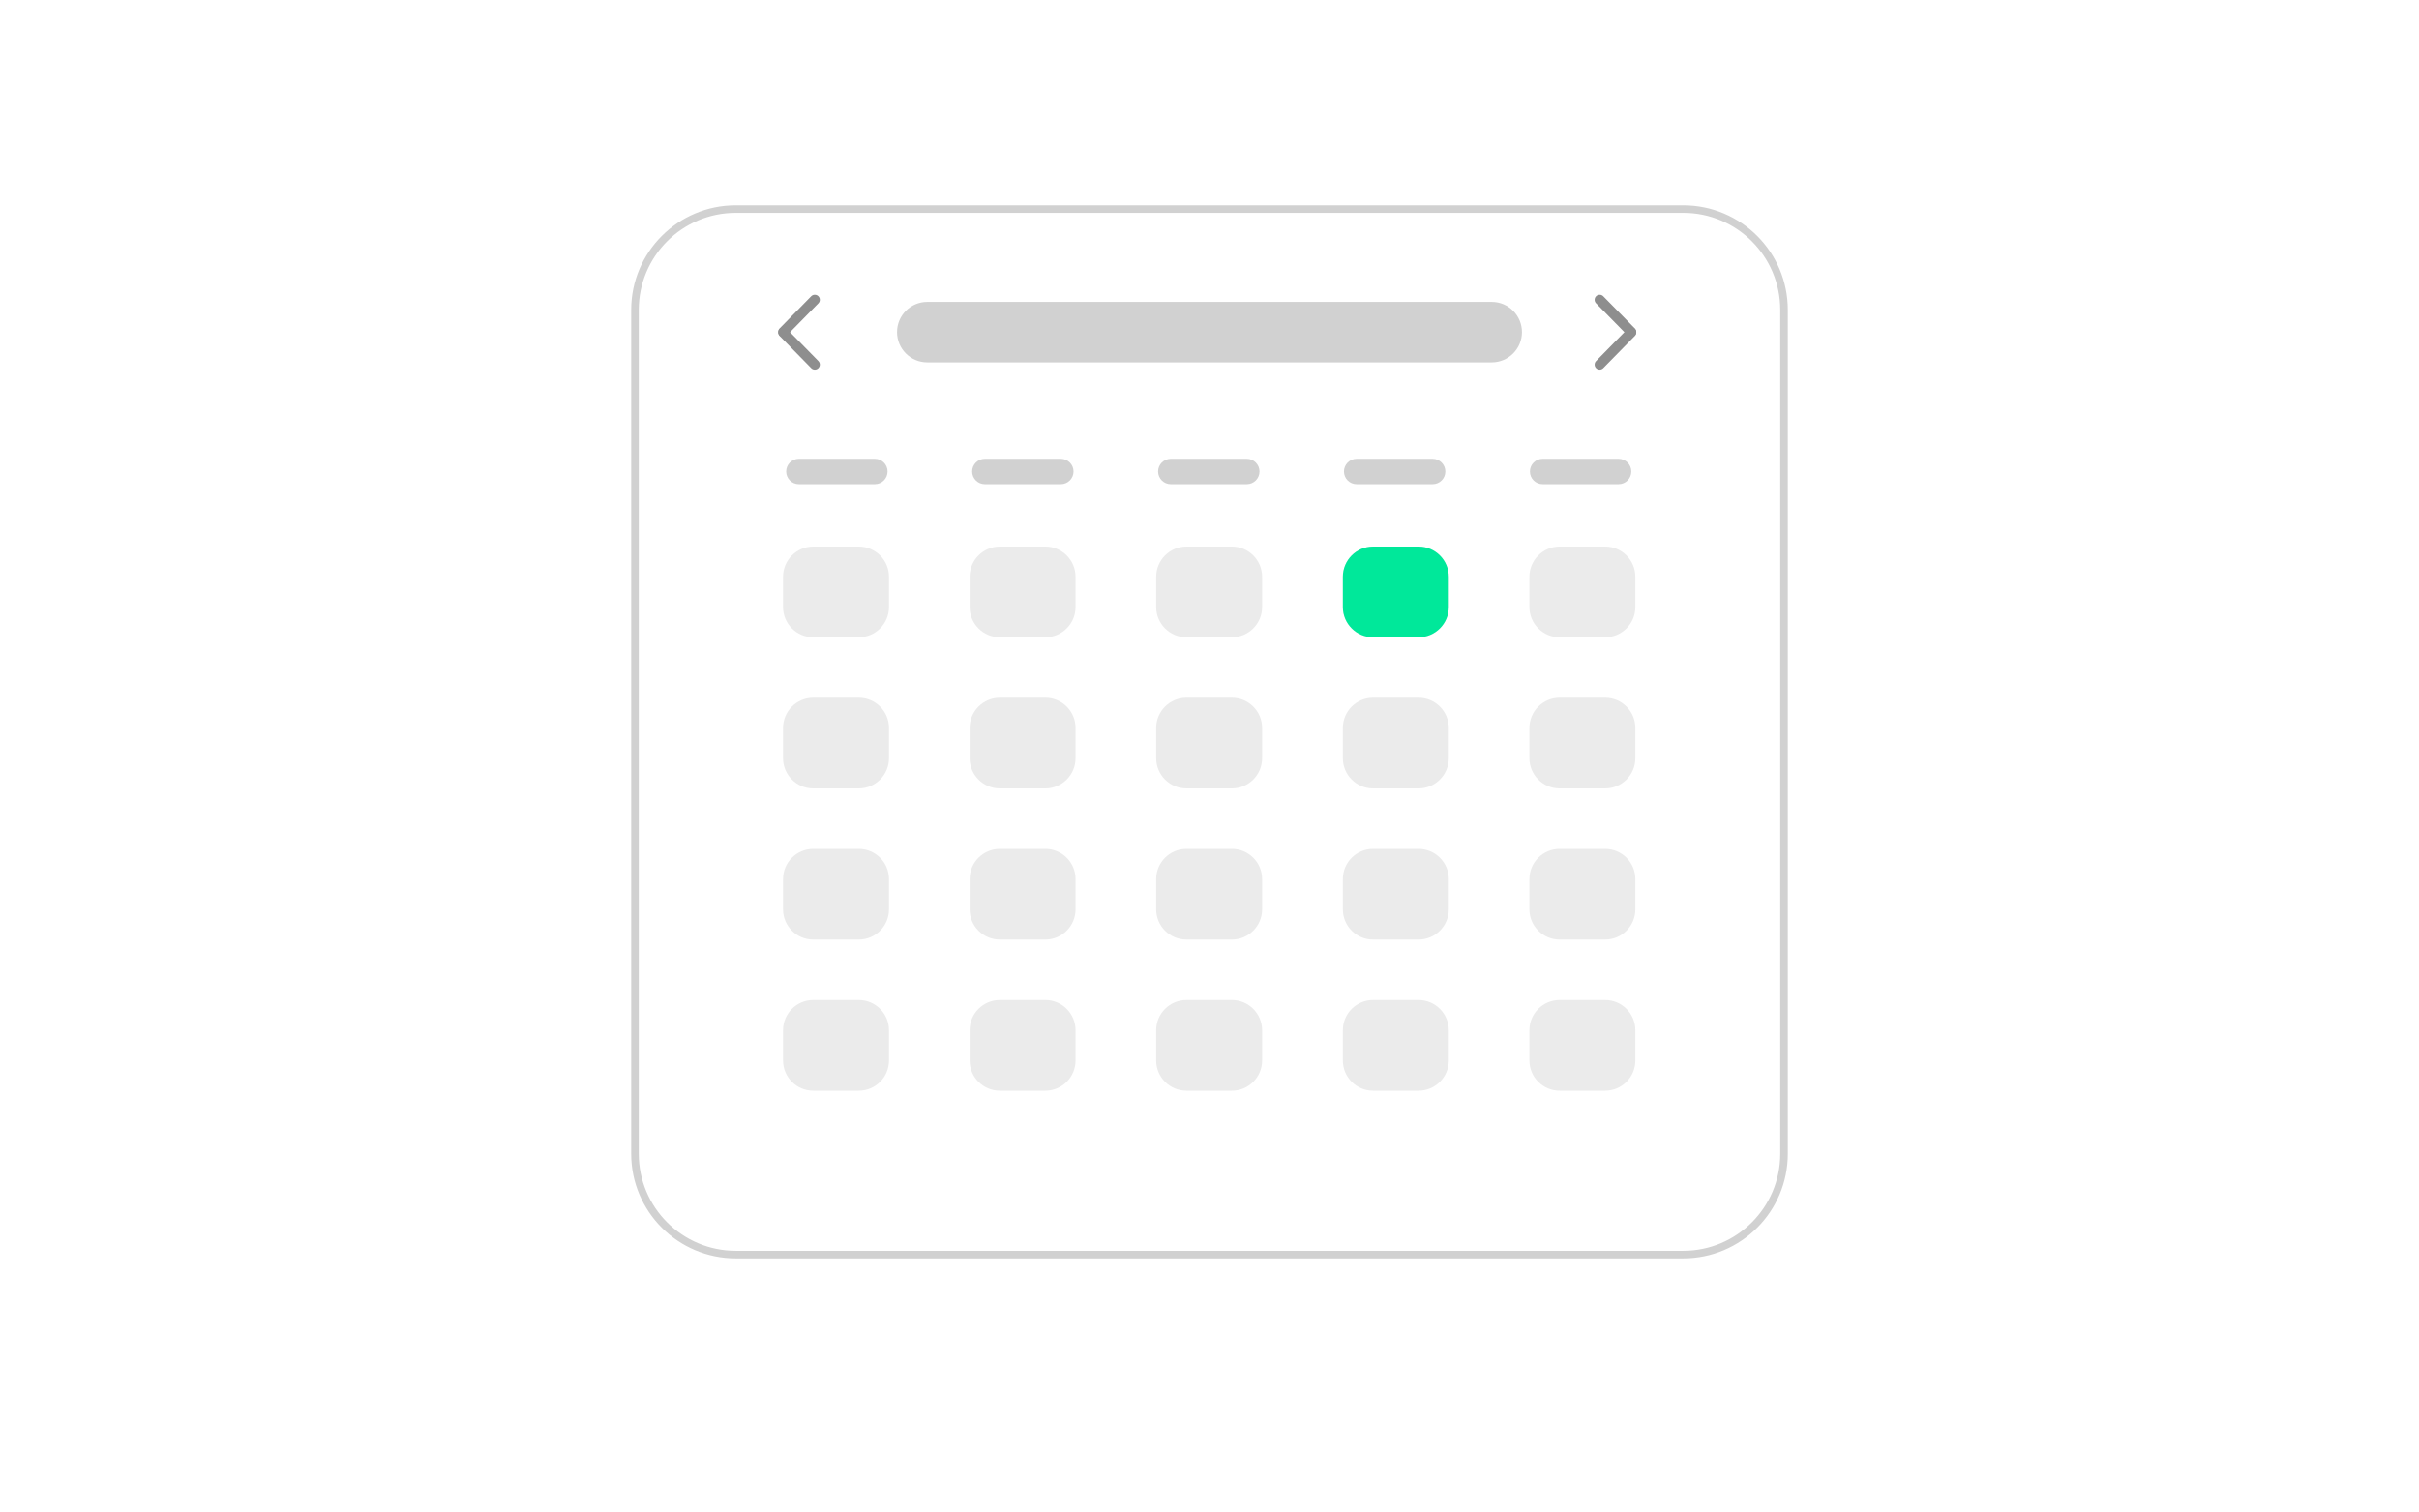
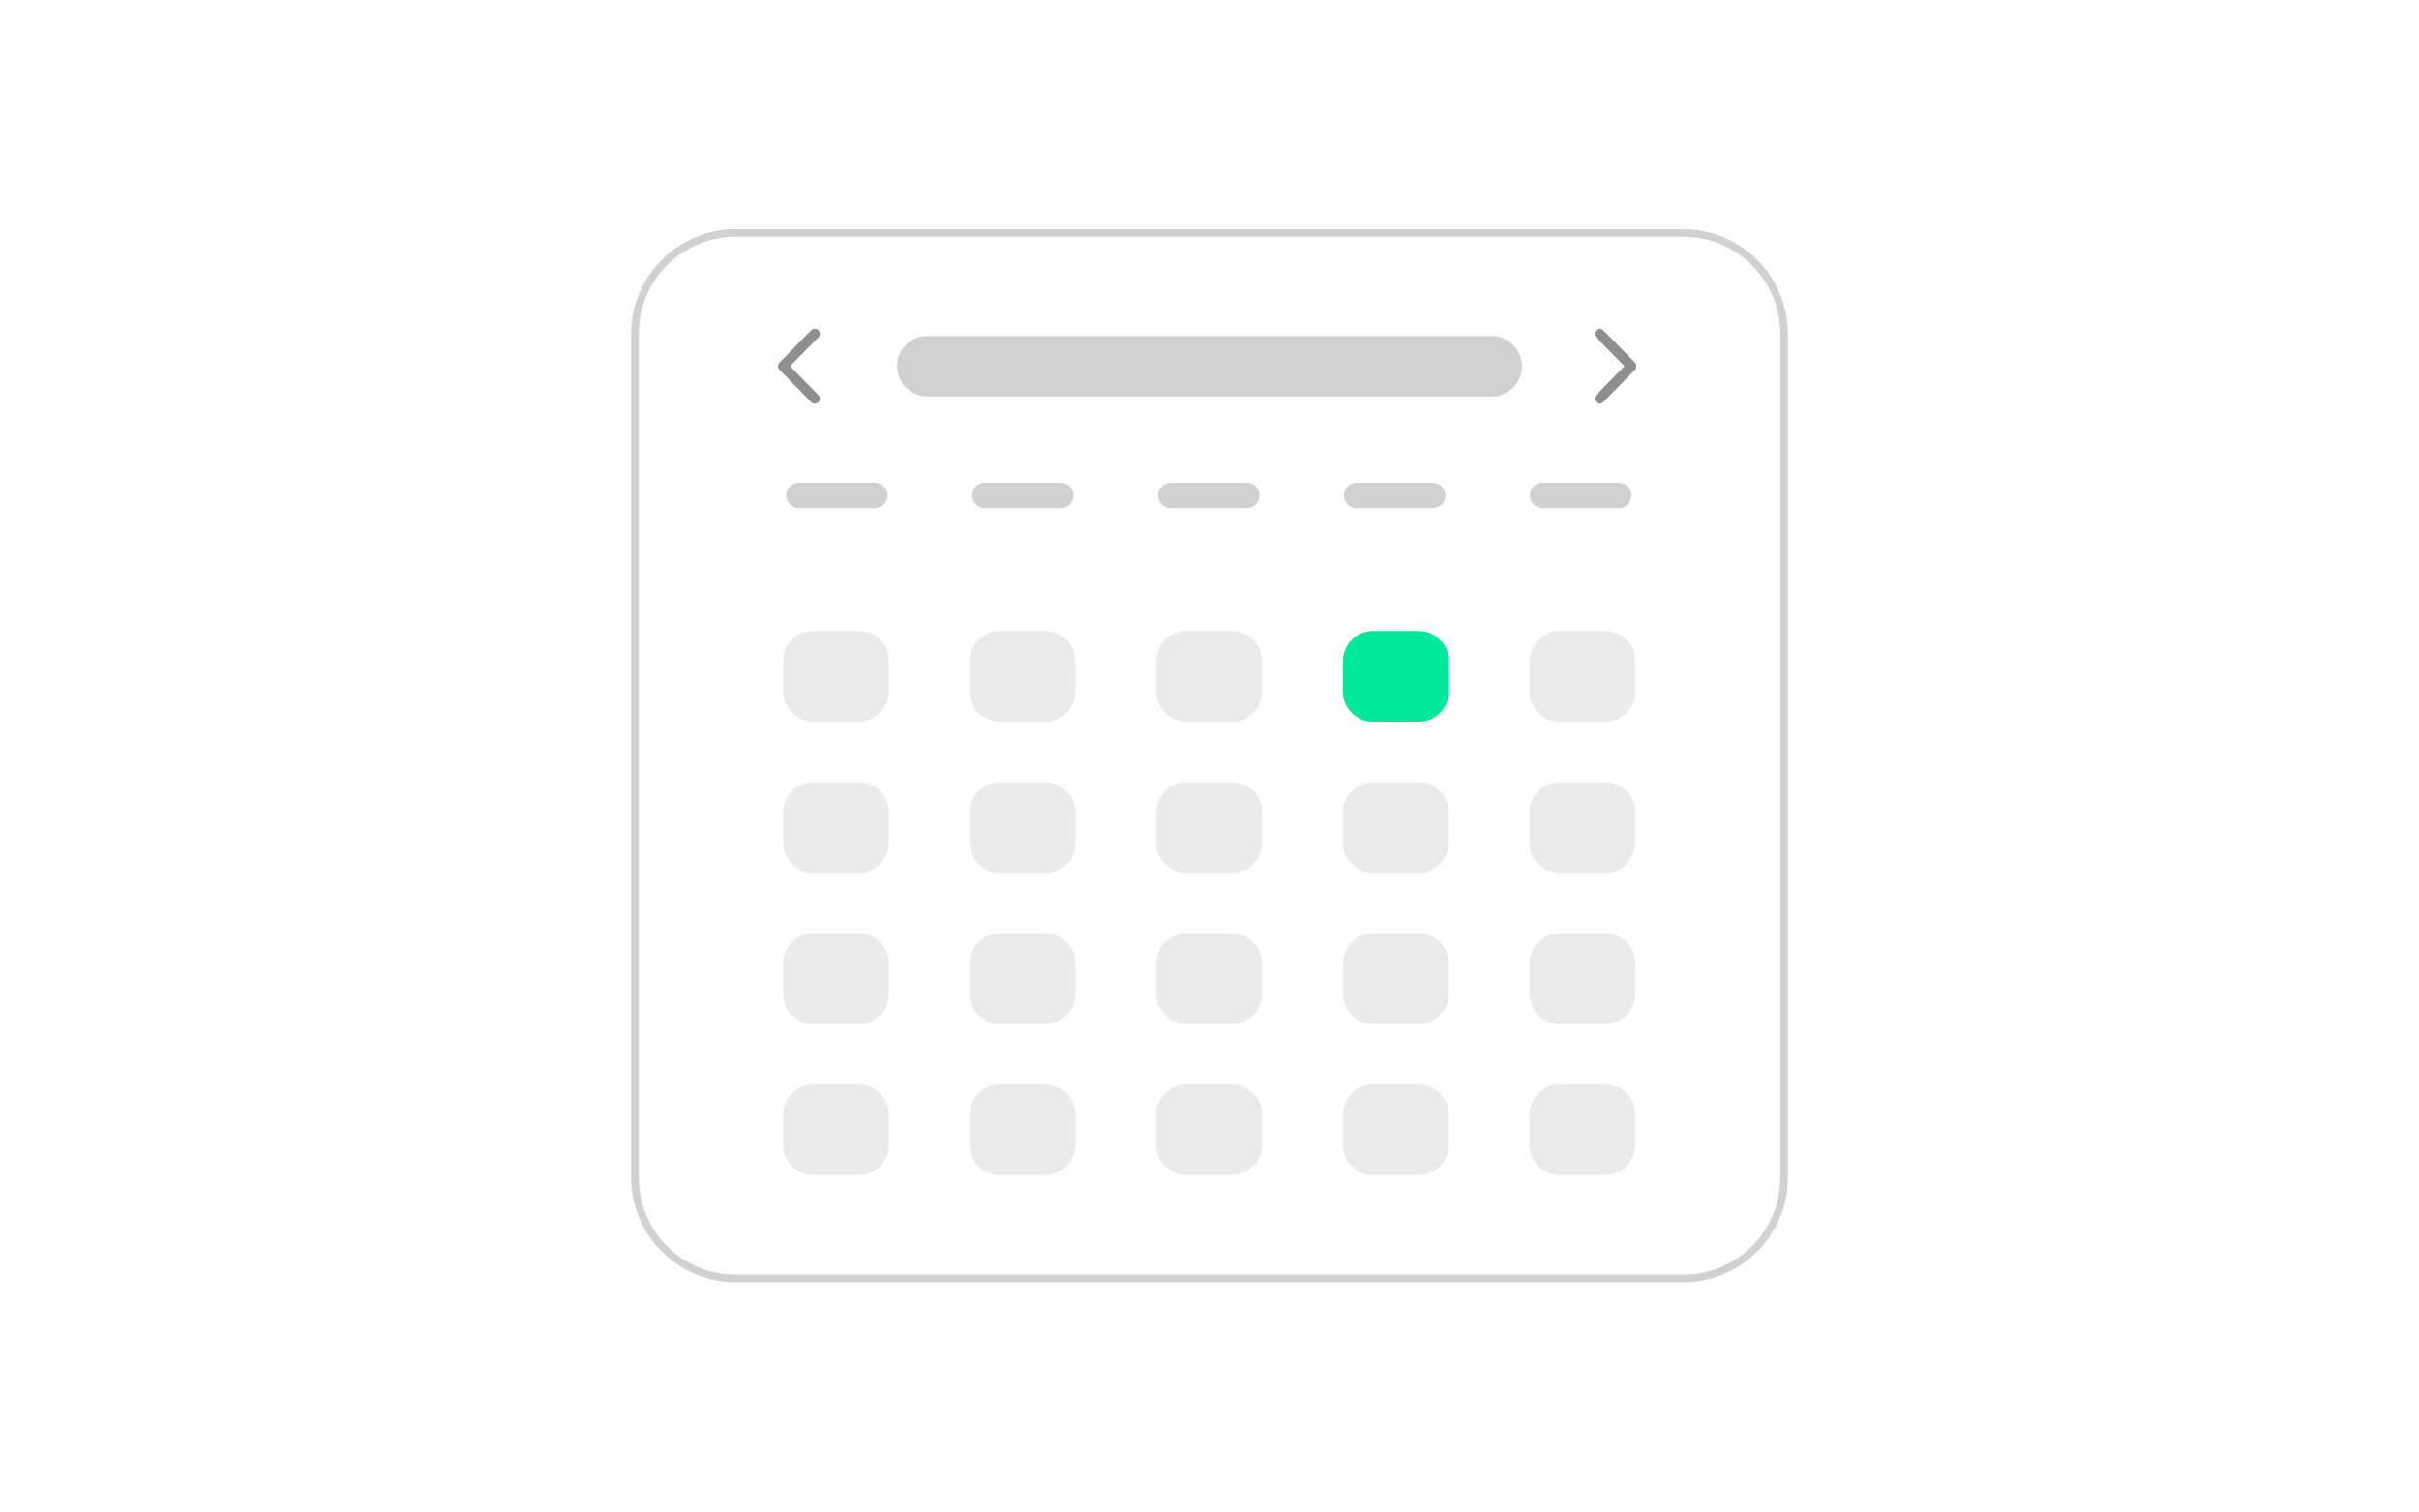
<svg xmlns="http://www.w3.org/2000/svg" id="Lag_1" data-name="Lag 1" viewBox="0 0 240 150">
  <defs>
    <style>
      .cls-1, .cls-2, .cls-3 {
        fill: none;
      }

      .cls-4 {
        clip-path: url(#clippath);
      }

      .cls-5 {
        fill: #00e89a;
      }

      .cls-6 {
        fill: #ebebeb;
      }

      .cls-7 {
        fill: #d1d1d1;
      }

      .cls-2 {
        stroke: #8e8e8e;
        stroke-linecap: round;
      }

      .cls-2, .cls-3 {
        stroke-miterlimit: 10;
      }

      .cls-8 {
        clip-path: url(#clippath-1);
      }

      .cls-3 {
        stroke: #d1d1d1;
        stroke-width: .75px;
      }
    </style>
    <clipPath id="clippath">
-       <rect class="cls-1" x="77.69" y="50.24" width="84.62" height="58.23" />
+       <rect class="cls-1" x="77.69" y="58.62" width="84.62" height="58.23" />
    </clipPath>
    <clipPath id="clippath-1">
-       <rect class="cls-1" x="78" y="45.53" width="84" height="2.57" />
+       <rect class="cls-1" x="78" y="47.9" width="84" height="2.57" />
    </clipPath>
  </defs>
-   <rect class="cls-3" x="63" y="20.75" width="114" height="103.75" rx="10" ry="10" />
-   <rect class="cls-7" x="89" y="29.96" width="62" height="6" rx="3" ry="3" />
+   <rect class="cls-3" x="63" y="23.12" width="114" height="103.75" rx="10" ry="10" />
+   <rect class="cls-7" x="89" y="33.34" width="62" height="6" rx="3" ry="3" />
  <g class="cls-4">
    <g>
      <g id="_Grid_Repeat_" data-name="&amp;lt;Grid Repeat&amp;gt;">
-         <rect class="cls-6" x="77.69" y="54.24" width="10.51" height="9" rx="3" ry="3" />
+         <rect class="cls-6" x="77.69" y="62.62" width="10.51" height="9" rx="3" ry="3" />
      </g>
      <g id="_Grid_Repeat_-2" data-name="&amp;lt;Grid Repeat&amp;gt;">
-         <rect class="cls-6" x="96.2" y="54.24" width="10.51" height="9" rx="3" ry="3" />
+         <rect class="cls-6" x="96.2" y="62.62" width="10.51" height="9" rx="3" ry="3" />
      </g>
      <g id="_Grid_Repeat_-3" data-name="&amp;lt;Grid Repeat&amp;gt;">
-         <rect class="cls-6" x="114.71" y="54.24" width="10.51" height="9" rx="3" ry="3" />
+         <rect class="cls-6" x="114.71" y="62.62" width="10.51" height="9" rx="3" ry="3" />
      </g>
      <g id="_Grid_Repeat_-4" data-name="&amp;lt;Grid Repeat&amp;gt;">
-         <rect class="cls-6" x="133.23" y="54.24" width="10.51" height="9" rx="3" ry="3" />
+         <rect class="cls-6" x="133.23" y="62.62" width="10.51" height="9" rx="3" ry="3" />
      </g>
      <g id="_Grid_Repeat_-5" data-name="&amp;lt;Grid Repeat&amp;gt;">
-         <rect class="cls-6" x="151.74" y="54.24" width="10.51" height="9" rx="3" ry="3" />
+         <rect class="cls-6" x="151.74" y="62.62" width="10.51" height="9" rx="3" ry="3" />
      </g>
      <g id="_Grid_Repeat_-6" data-name="&amp;lt;Grid Repeat&amp;gt;">
-         <rect class="cls-6" x="77.69" y="69.24" width="10.51" height="9" rx="3" ry="3" />
+         <rect class="cls-6" x="77.69" y="77.62" width="10.51" height="9" rx="3" ry="3" />
      </g>
      <g id="_Grid_Repeat_-7" data-name="&amp;lt;Grid Repeat&amp;gt;">
-         <rect class="cls-6" x="96.2" y="69.24" width="10.51" height="9" rx="3" ry="3" />
+         <rect class="cls-6" x="96.2" y="77.62" width="10.51" height="9" rx="3" ry="3" />
      </g>
      <g id="_Grid_Repeat_-8" data-name="&amp;lt;Grid Repeat&amp;gt;">
-         <rect class="cls-6" x="114.71" y="69.24" width="10.51" height="9" rx="3" ry="3" />
+         <rect class="cls-6" x="114.71" y="77.62" width="10.51" height="9" rx="3" ry="3" />
      </g>
      <g id="_Grid_Repeat_-9" data-name="&amp;lt;Grid Repeat&amp;gt;">
-         <rect class="cls-6" x="133.23" y="69.24" width="10.51" height="9" rx="3" ry="3" />
+         <rect class="cls-6" x="133.23" y="77.62" width="10.51" height="9" rx="3" ry="3" />
      </g>
      <g id="_Grid_Repeat_-10" data-name="&amp;lt;Grid Repeat&amp;gt;">
-         <rect class="cls-6" x="151.74" y="69.24" width="10.51" height="9" rx="3" ry="3" />
+         <rect class="cls-6" x="151.74" y="77.62" width="10.51" height="9" rx="3" ry="3" />
      </g>
      <g id="_Grid_Repeat_-11" data-name="&amp;lt;Grid Repeat&amp;gt;">
-         <rect class="cls-6" x="77.69" y="84.24" width="10.51" height="9" rx="3" ry="3" />
+         <rect class="cls-6" x="77.69" y="92.62" width="10.51" height="9" rx="3" ry="3" />
      </g>
      <g id="_Grid_Repeat_-12" data-name="&amp;lt;Grid Repeat&amp;gt;">
-         <rect class="cls-6" x="96.2" y="84.24" width="10.51" height="9" rx="3" ry="3" />
+         <rect class="cls-6" x="96.2" y="92.62" width="10.51" height="9" rx="3" ry="3" />
      </g>
      <g id="_Grid_Repeat_-13" data-name="&amp;lt;Grid Repeat&amp;gt;">
-         <rect class="cls-6" x="114.71" y="84.24" width="10.51" height="9" rx="3" ry="3" />
+         <rect class="cls-6" x="114.71" y="92.62" width="10.51" height="9" rx="3" ry="3" />
      </g>
      <g id="_Grid_Repeat_-14" data-name="&amp;lt;Grid Repeat&amp;gt;">
-         <rect class="cls-6" x="133.23" y="84.24" width="10.51" height="9" rx="3" ry="3" />
+         <rect class="cls-6" x="133.23" y="92.62" width="10.51" height="9" rx="3" ry="3" />
      </g>
      <g id="_Grid_Repeat_-15" data-name="&amp;lt;Grid Repeat&amp;gt;">
-         <rect class="cls-6" x="151.74" y="84.24" width="10.51" height="9" rx="3" ry="3" />
+         <rect class="cls-6" x="151.74" y="92.62" width="10.51" height="9" rx="3" ry="3" />
      </g>
      <g id="_Grid_Repeat_-16" data-name="&amp;lt;Grid Repeat&amp;gt;">
-         <rect class="cls-6" x="77.69" y="99.24" width="10.51" height="9" rx="3" ry="3" />
+         <rect class="cls-6" x="77.69" y="107.62" width="10.51" height="9" rx="3" ry="3" />
      </g>
      <g id="_Grid_Repeat_-17" data-name="&amp;lt;Grid Repeat&amp;gt;">
-         <rect class="cls-6" x="96.2" y="99.24" width="10.51" height="9" rx="3" ry="3" />
+         <rect class="cls-6" x="96.2" y="107.62" width="10.51" height="9" rx="3" ry="3" />
      </g>
      <g id="_Grid_Repeat_-18" data-name="&amp;lt;Grid Repeat&amp;gt;">
-         <rect class="cls-6" x="114.71" y="99.24" width="10.51" height="9" rx="3" ry="3" />
+         <rect class="cls-6" x="114.71" y="107.62" width="10.51" height="9" rx="3" ry="3" />
      </g>
      <g id="_Grid_Repeat_-19" data-name="&amp;lt;Grid Repeat&amp;gt;">
-         <rect class="cls-6" x="133.23" y="99.24" width="10.51" height="9" rx="3" ry="3" />
+         <rect class="cls-6" x="133.23" y="107.62" width="10.51" height="9" rx="3" ry="3" />
      </g>
      <g id="_Grid_Repeat_-20" data-name="&amp;lt;Grid Repeat&amp;gt;">
-         <rect class="cls-6" x="151.74" y="99.24" width="10.51" height="9" rx="3" ry="3" />
+         <rect class="cls-6" x="151.74" y="107.62" width="10.51" height="9" rx="3" ry="3" />
      </g>
    </g>
  </g>
  <g class="cls-8">
    <g>
      <g id="_Gittergentagelse_" data-name="&amp;lt;Gittergentagelse&amp;gt;">
-         <rect class="cls-7" x="78" y="45.53" width="10.06" height="2.52" rx="1.26" ry="1.26" />
+         <rect class="cls-7" x="78" y="47.9" width="10.06" height="2.52" rx="1.26" ry="1.26" />
      </g>
      <g id="_Gittergentagelse_-2" data-name="&amp;lt;Gittergentagelse&amp;gt;">
-         <rect class="cls-7" x="96.45" y="45.53" width="10.06" height="2.52" rx="1.26" ry="1.26" />
+         <rect class="cls-7" x="96.45" y="47.9" width="10.06" height="2.52" rx="1.26" ry="1.26" />
      </g>
      <g id="_Gittergentagelse_-3" data-name="&amp;lt;Gittergentagelse&amp;gt;">
-         <rect class="cls-7" x="114.9" y="45.53" width="10.06" height="2.52" rx="1.26" ry="1.26" />
+         <rect class="cls-7" x="114.9" y="47.9" width="10.06" height="2.52" rx="1.26" ry="1.26" />
      </g>
      <g id="_Gittergentagelse_-4" data-name="&amp;lt;Gittergentagelse&amp;gt;">
-         <rect class="cls-7" x="133.34" y="45.53" width="10.06" height="2.52" rx="1.26" ry="1.26" />
+         <rect class="cls-7" x="133.34" y="47.9" width="10.06" height="2.52" rx="1.26" ry="1.26" />
      </g>
      <g id="_Gittergentagelse_-5" data-name="&amp;lt;Gittergentagelse&amp;gt;">
-         <rect class="cls-7" x="151.79" y="45.53" width="10.06" height="2.52" rx="1.26" ry="1.26" />
+         <rect class="cls-7" x="151.79" y="47.9" width="10.06" height="2.52" rx="1.26" ry="1.26" />
      </g>
    </g>
  </g>
-   <rect class="cls-5" x="133.23" y="54.24" width="10.51" height="9" rx="3" ry="3" />
+   <rect class="cls-5" x="133.23" y="62.62" width="10.51" height="9" rx="3" ry="3" />
  <g id="Group_17" data-name="Group 17">
-     <line id="Line_17" data-name="Line 17" class="cls-2" x1="161.84" y1="32.94" x2="158.71" y2="29.75" />
-     <line id="Line_18" data-name="Line 18" class="cls-2" x1="161.84" y1="32.99" x2="158.71" y2="36.18" />
+     <line id="Line_17" data-name="Line 17" class="cls-2" x1="161.84" y1="36.31" x2="158.71" y2="33.12" />
+     <line id="Line_18" data-name="Line 18" class="cls-2" x1="161.84" y1="36.36" x2="158.71" y2="39.56" />
  </g>
  <g id="Group_17-2" data-name="Group 17">
-     <line id="Line_17-2" data-name="Line 17" class="cls-2" x1="80.84" y1="29.75" x2="77.71" y2="32.94" />
-     <line id="Line_18-2" data-name="Line 18" class="cls-2" x1="80.84" y1="36.18" x2="77.71" y2="32.99" />
+     <line id="Line_17-2" data-name="Line 17" class="cls-2" x1="80.84" y1="33.12" x2="77.71" y2="36.31" />
+     <line id="Line_18-2" data-name="Line 18" class="cls-2" x1="80.84" y1="39.56" x2="77.71" y2="36.36" />
  </g>
</svg>
